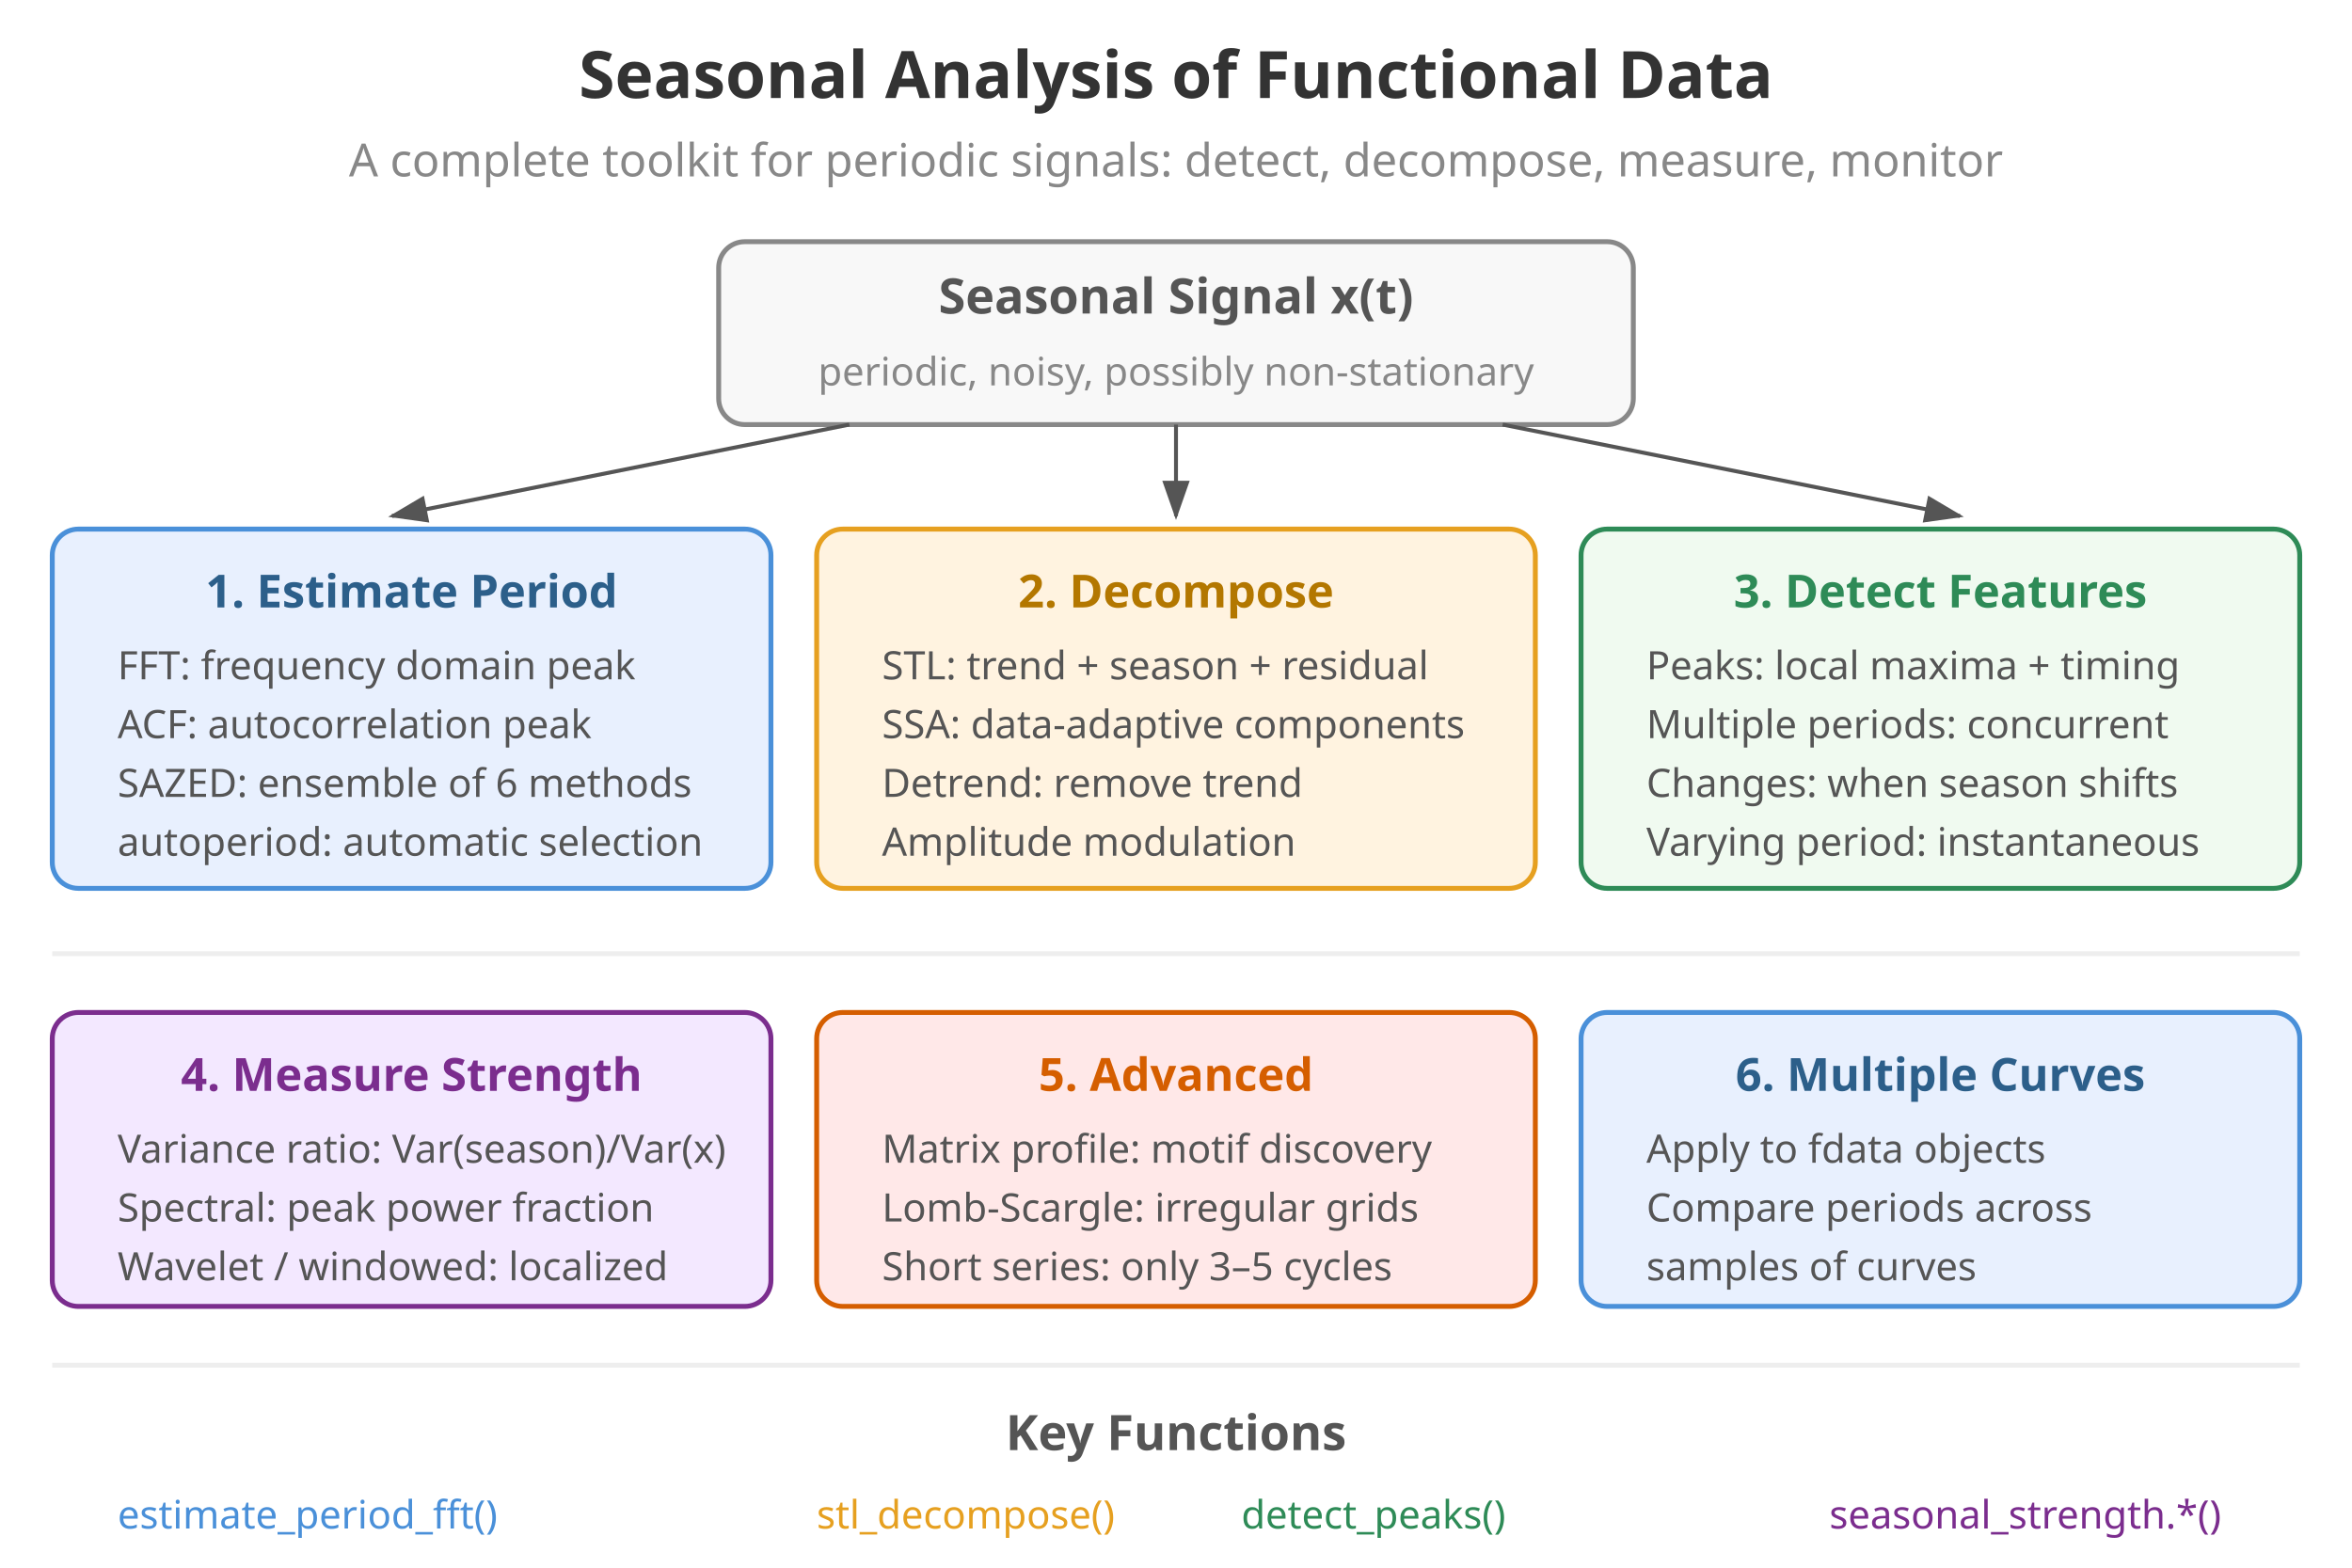
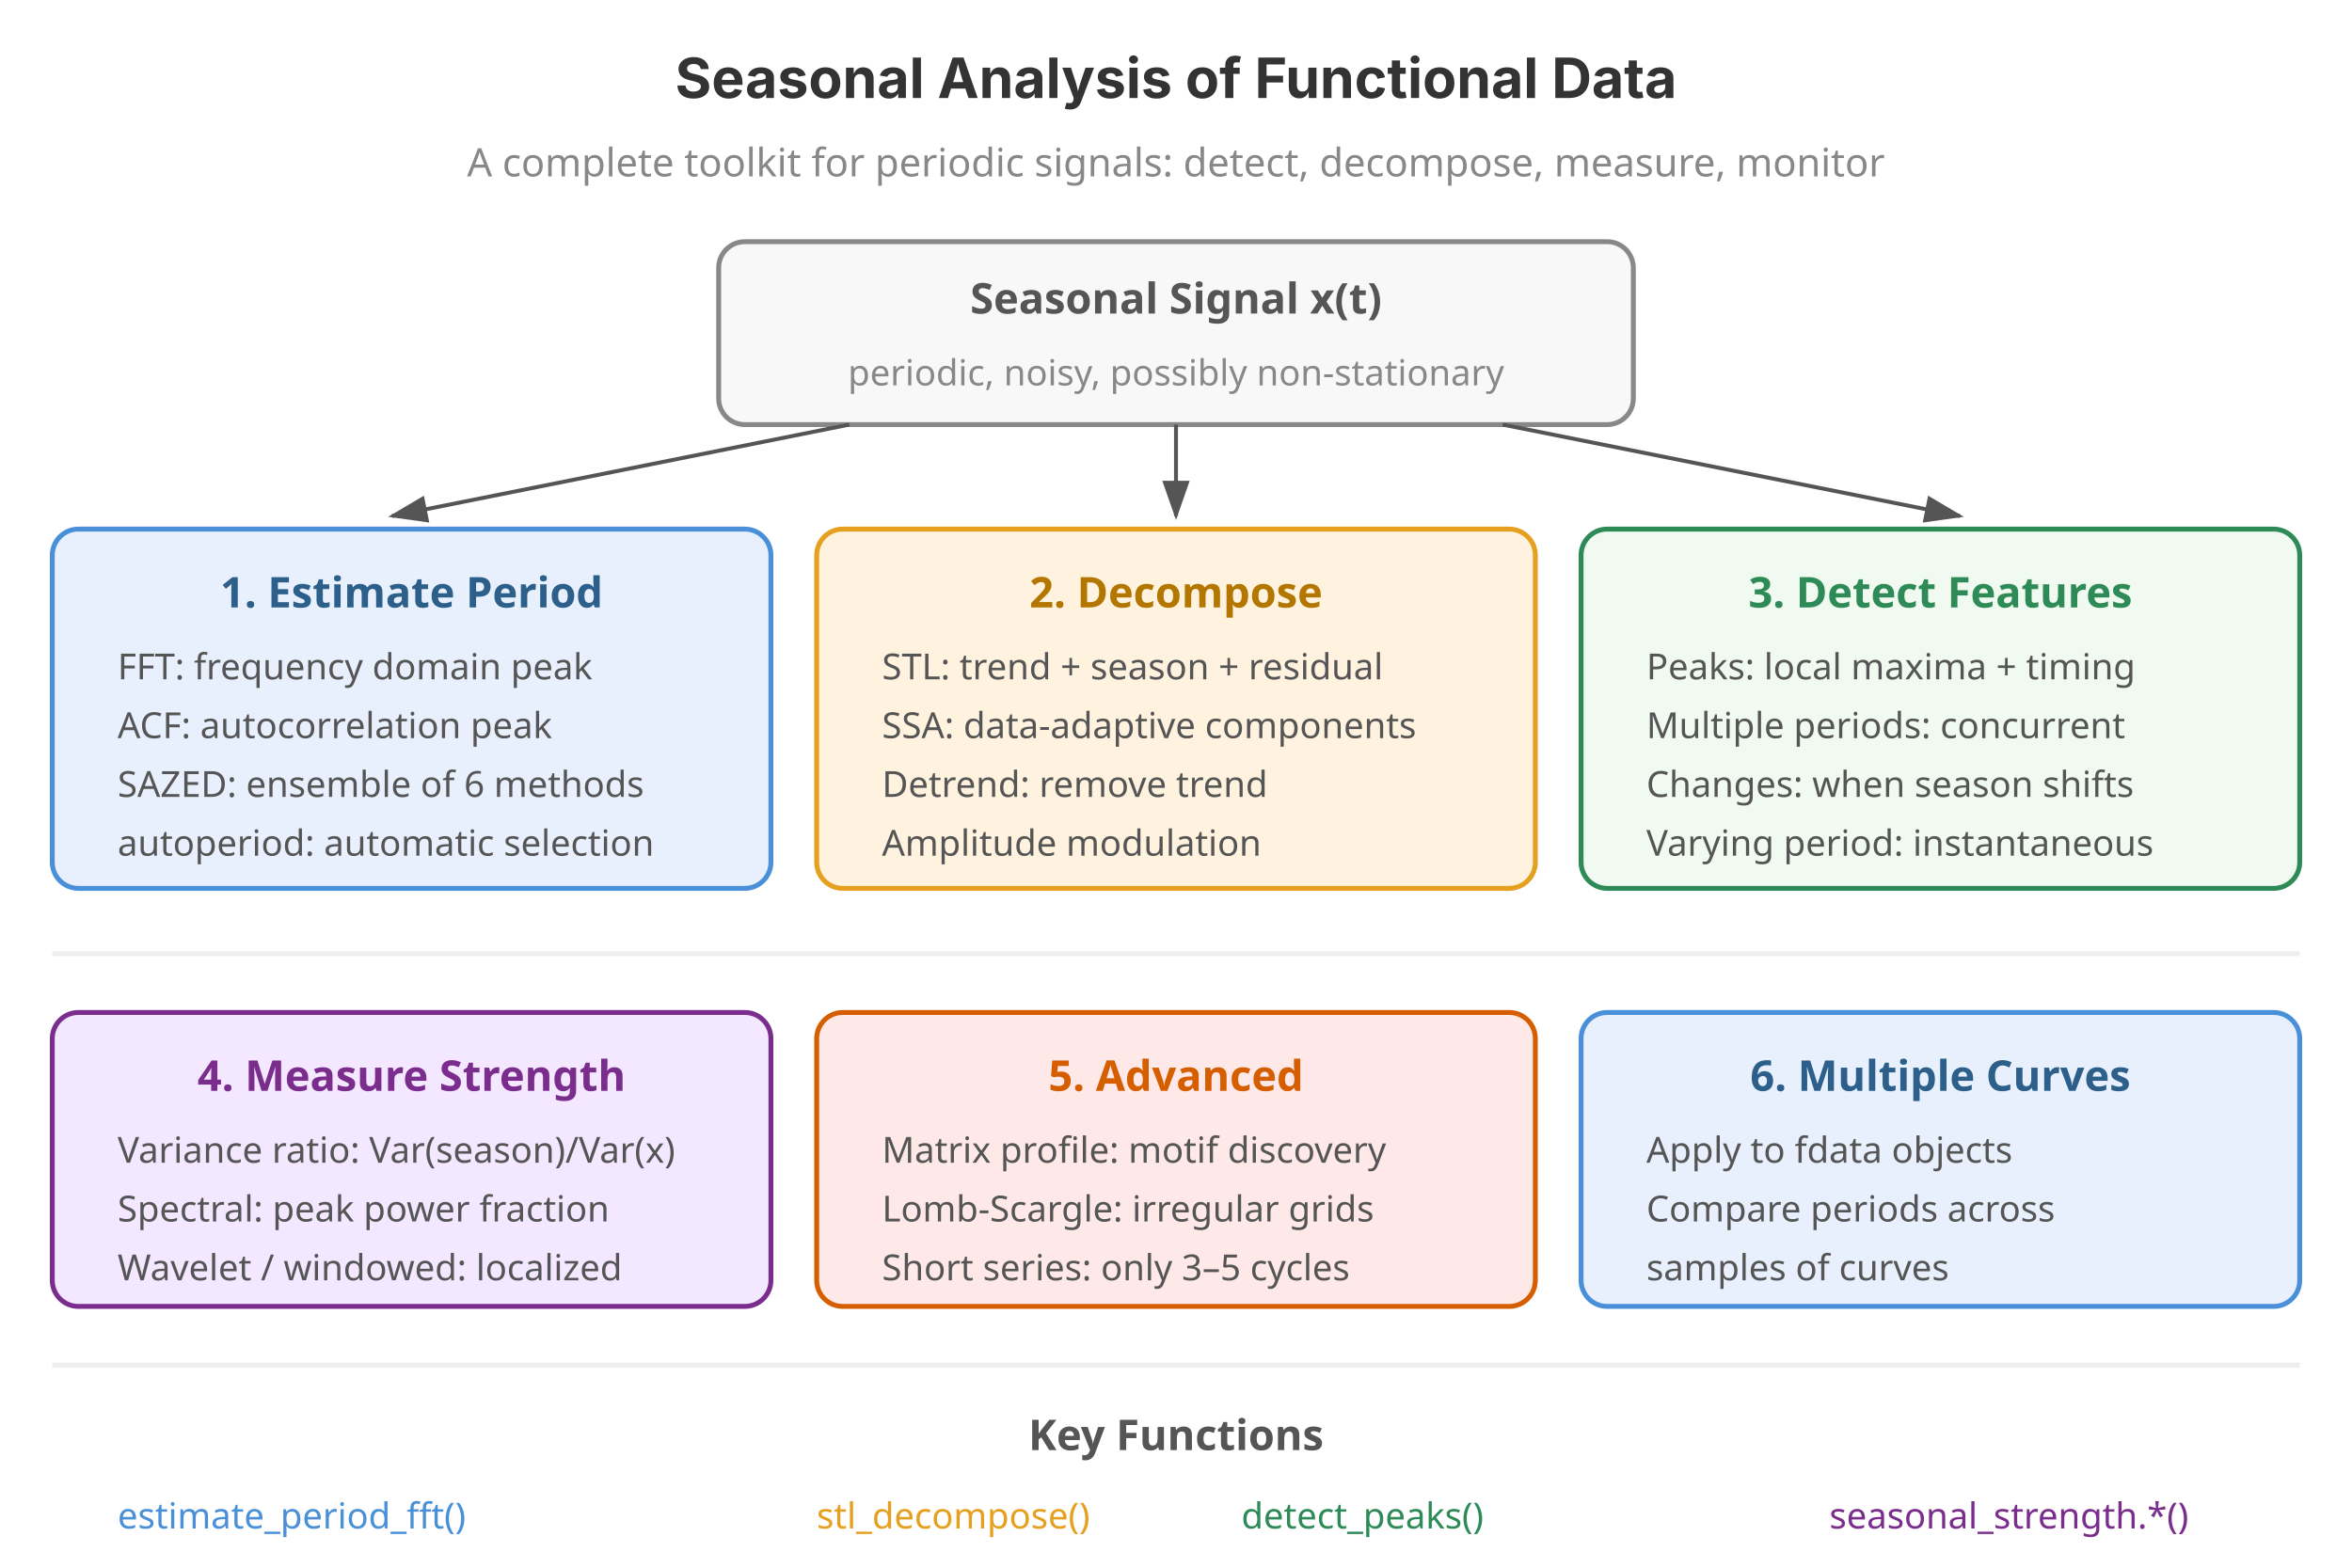
- <svg xmlns="http://www.w3.org/2000/svg" viewBox="0 0 720 480" fill="none" font-family="'Segoe UI', system-ui, sans-serif">
-   <text x="360" y="30" text-anchor="middle" font-size="20" font-weight="bold" fill="#333">Seasonal Analysis of Functional Data</text>
-   <text x="360" y="54" text-anchor="middle" font-size="14" fill="#888">A complete toolkit for periodic signals: detect, decompose, measure, monitor</text>
+ <svg xmlns="http://www.w3.org/2000/svg" viewBox="0 0 720 480" fill="none" role="img" aria-label="Seasonal Analysis of Functional Data">
+   <style>
+     .ttl{font:700 17px system-ui,-apple-system,sans-serif;fill:#1a1a2e}
+     .sub{font:400 12px system-ui,sans-serif;fill:#6c757d}
+     .lab{font:700 13px system-ui,sans-serif}
+     .sm{font:400 11px system-ui,sans-serif;fill:#495057}
+     .mono{font:600 12px ui-monospace,monospace}
+   </style>
+   <text class="ttl" x="360" y="30" text-anchor="middle" font-size="20" style="fill:#333">Seasonal Analysis of Functional Data</text>
+   <text class="sub" x="360" y="54" text-anchor="middle" font-size="14" style="fill:#888">A complete toolkit for periodic signals: detect, decompose, measure, monitor</text>
  <rect x="220" y="74" width="280" height="56" rx="8" fill="#F8F8F8" stroke="#888" stroke-width="1.5" />
-   <text x="360" y="96" text-anchor="middle" font-size="15" font-weight="bold" fill="#555">Seasonal Signal x(t)</text>
-   <text x="360" y="118" text-anchor="middle" font-size="12" fill="#888">periodic, noisy, possibly non-stationary</text>
+   <text class="lab" x="360" y="96" text-anchor="middle" font-size="15" style="fill:#555">Seasonal Signal x(t)</text>
+   <text class="sm" x="360" y="118" text-anchor="middle" font-size="12" style="fill:#888">periodic, noisy, possibly non-stationary</text>
  <line x1="260" y1="130" x2="120" y2="158" stroke="#555" stroke-width="1.2" marker-end="url(#arrSAO)" />
  <line x1="360" y1="130" x2="360" y2="158" stroke="#555" stroke-width="1.2" marker-end="url(#arrSAO)" />
  <line x1="460" y1="130" x2="600" y2="158" stroke="#555" stroke-width="1.2" marker-end="url(#arrSAO)" />
  <rect x="16" y="162" width="220" height="110" rx="8" fill="#E8F0FE" stroke="#4A90D9" stroke-width="1.5" />
-   <text x="126" y="186" text-anchor="middle" font-size="14" font-weight="bold" fill="#2C5F8A">1. Estimate Period</text>
-   <text x="36" y="208" font-size="12" fill="#555">FFT: frequency domain peak</text>
-   <text x="36" y="226" font-size="12" fill="#555">ACF: autocorrelation peak</text>
-   <text x="36" y="244" font-size="12" fill="#555">SAZED: ensemble of 6 methods</text>
-   <text x="36" y="262" font-size="12" fill="#555">autoperiod: automatic selection</text>
+   <text class="lab" x="126" y="186" text-anchor="middle" font-size="14" style="fill:#2C5F8A">1. Estimate Period</text>
+   <text class="sm" x="36" y="208" font-size="12" style="fill:#555">FFT: frequency domain peak</text>
+   <text class="sm" x="36" y="226" font-size="12" style="fill:#555">ACF: autocorrelation peak</text>
+   <text class="sm" x="36" y="244" font-size="12" style="fill:#555">SAZED: ensemble of 6 methods</text>
+   <text class="sm" x="36" y="262" font-size="12" style="fill:#555">autoperiod: automatic selection</text>
  <rect x="250" y="162" width="220" height="110" rx="8" fill="#FFF3E0" stroke="#E6A020" stroke-width="1.5" />
-   <text x="360" y="186" text-anchor="middle" font-size="14" font-weight="bold" fill="#B37700">2. Decompose</text>
-   <text x="270" y="208" font-size="12" fill="#555">STL: trend + season + residual</text>
-   <text x="270" y="226" font-size="12" fill="#555">SSA: data-adaptive components</text>
-   <text x="270" y="244" font-size="12" fill="#555">Detrend: remove trend</text>
-   <text x="270" y="262" font-size="12" fill="#555">Amplitude modulation</text>
+   <text class="lab" x="360" y="186" text-anchor="middle" font-size="14" style="fill:#B37700">2. Decompose</text>
+   <text class="sm" x="270" y="208" font-size="12" style="fill:#555">STL: trend + season + residual</text>
+   <text class="sm" x="270" y="226" font-size="12" style="fill:#555">SSA: data-adaptive components</text>
+   <text class="sm" x="270" y="244" font-size="12" style="fill:#555">Detrend: remove trend</text>
+   <text class="sm" x="270" y="262" font-size="12" style="fill:#555">Amplitude modulation</text>
  <rect x="484" y="162" width="220" height="110" rx="8" fill="#F0FAF0" stroke="#2E8B57" stroke-width="1.5" />
-   <text x="594" y="186" text-anchor="middle" font-size="14" font-weight="bold" fill="#2E8B57">3. Detect Features</text>
-   <text x="504" y="208" font-size="12" fill="#555">Peaks: local maxima + timing</text>
-   <text x="504" y="226" font-size="12" fill="#555">Multiple periods: concurrent</text>
-   <text x="504" y="244" font-size="12" fill="#555">Changes: when season shifts</text>
-   <text x="504" y="262" font-size="12" fill="#555">Varying period: instantaneous</text>
+   <text class="lab" x="594" y="186" text-anchor="middle" font-size="14" style="fill:#2E8B57">3. Detect Features</text>
+   <text class="sm" x="504" y="208" font-size="12" style="fill:#555">Peaks: local maxima + timing</text>
+   <text class="sm" x="504" y="226" font-size="12" style="fill:#555">Multiple periods: concurrent</text>
+   <text class="sm" x="504" y="244" font-size="12" style="fill:#555">Changes: when season shifts</text>
+   <text class="sm" x="504" y="262" font-size="12" style="fill:#555">Varying period: instantaneous</text>
  <line x1="16" y1="292" x2="704" y2="292" stroke="#eee" stroke-width="1.5" />
  <rect x="16" y="310" width="220" height="90" rx="8" fill="#F3E8FF" stroke="#7B2D8E" stroke-width="1.5" />
-   <text x="126" y="334" text-anchor="middle" font-size="14" font-weight="bold" fill="#7B2D8E">4. Measure Strength</text>
-   <text x="36" y="356" font-size="12" fill="#555">Variance ratio: Var(season)/Var(x)</text>
-   <text x="36" y="374" font-size="12" fill="#555">Spectral: peak power fraction</text>
-   <text x="36" y="392" font-size="12" fill="#555">Wavelet / windowed: localized</text>
+   <text class="lab" x="126" y="334" text-anchor="middle" font-size="14" style="fill:#7B2D8E">4. Measure Strength</text>
+   <text class="sm" x="36" y="356" font-size="12" style="fill:#555">Variance ratio: Var(season)/Var(x)</text>
+   <text class="sm" x="36" y="374" font-size="12" style="fill:#555">Spectral: peak power fraction</text>
+   <text class="sm" x="36" y="392" font-size="12" style="fill:#555">Wavelet / windowed: localized</text>
  <rect x="250" y="310" width="220" height="90" rx="8" fill="#FFE8E8" stroke="#D55E00" stroke-width="1.5" />
-   <text x="360" y="334" text-anchor="middle" font-size="14" font-weight="bold" fill="#D55E00">5. Advanced</text>
-   <text x="270" y="356" font-size="12" fill="#555">Matrix profile: motif discovery</text>
-   <text x="270" y="374" font-size="12" fill="#555">Lomb-Scargle: irregular grids</text>
-   <text x="270" y="392" font-size="12" fill="#555">Short series: only 3–5 cycles</text>
+   <text class="lab" x="360" y="334" text-anchor="middle" font-size="14" style="fill:#D55E00">5. Advanced</text>
+   <text class="sm" x="270" y="356" font-size="12" style="fill:#555">Matrix profile: motif discovery</text>
+   <text class="sm" x="270" y="374" font-size="12" style="fill:#555">Lomb-Scargle: irregular grids</text>
+   <text class="sm" x="270" y="392" font-size="12" style="fill:#555">Short series: only 3–5 cycles</text>
  <rect x="484" y="310" width="220" height="90" rx="8" fill="#E8F0FE" stroke="#4A90D9" stroke-width="1.5" />
-   <text x="594" y="334" text-anchor="middle" font-size="14" font-weight="bold" fill="#2C5F8A">6. Multiple Curves</text>
-   <text x="504" y="356" font-size="12" fill="#555">Apply to fdata objects</text>
-   <text x="504" y="374" font-size="12" fill="#555">Compare periods across</text>
-   <text x="504" y="392" font-size="12" fill="#555">samples of curves</text>
+   <text class="lab" x="594" y="334" text-anchor="middle" font-size="14" style="fill:#2C5F8A">6. Multiple Curves</text>
+   <text class="sm" x="504" y="356" font-size="12" style="fill:#555">Apply to fdata objects</text>
+   <text class="sm" x="504" y="374" font-size="12" style="fill:#555">Compare periods across</text>
+   <text class="sm" x="504" y="392" font-size="12" style="fill:#555">samples of curves</text>
  <line x1="16" y1="418" x2="704" y2="418" stroke="#eee" stroke-width="1.5" />
-   <text x="360" y="444" text-anchor="middle" font-size="15" font-weight="bold" fill="#555">Key Functions</text>
-   <text x="36" y="468" font-size="12" fill="#4A90D9">estimate_period_fft()</text>
-   <text x="250" y="468" font-size="12" fill="#E6A020">stl_decompose()</text>
-   <text x="380" y="468" font-size="12" fill="#2E8B57">detect_peaks()</text>
-   <text x="560" y="468" font-size="12" fill="#7B2D8E">seasonal_strength.*()</text>
+   <text class="lab" x="360" y="444" text-anchor="middle" font-size="15" style="fill:#555">Key Functions</text>
+   <text class="sm" x="36" y="468" font-size="12" style="fill:#4A90D9">estimate_period_fft()</text>
+   <text class="sm" x="250" y="468" font-size="12" style="fill:#E6A020">stl_decompose()</text>
+   <text class="sm" x="380" y="468" font-size="12" style="fill:#2E8B57">detect_peaks()</text>
+   <text class="sm" x="560" y="468" font-size="12" style="fill:#7B2D8E">seasonal_strength.*()</text>
  <defs>
    <marker id="arrSAO" markerWidth="10" markerHeight="7" refX="9" refY="3.5" orient="auto">
      <path d="M0,0 L10,3.5 L0,7" fill="#555" />
    </marker>
  </defs>
</svg>
